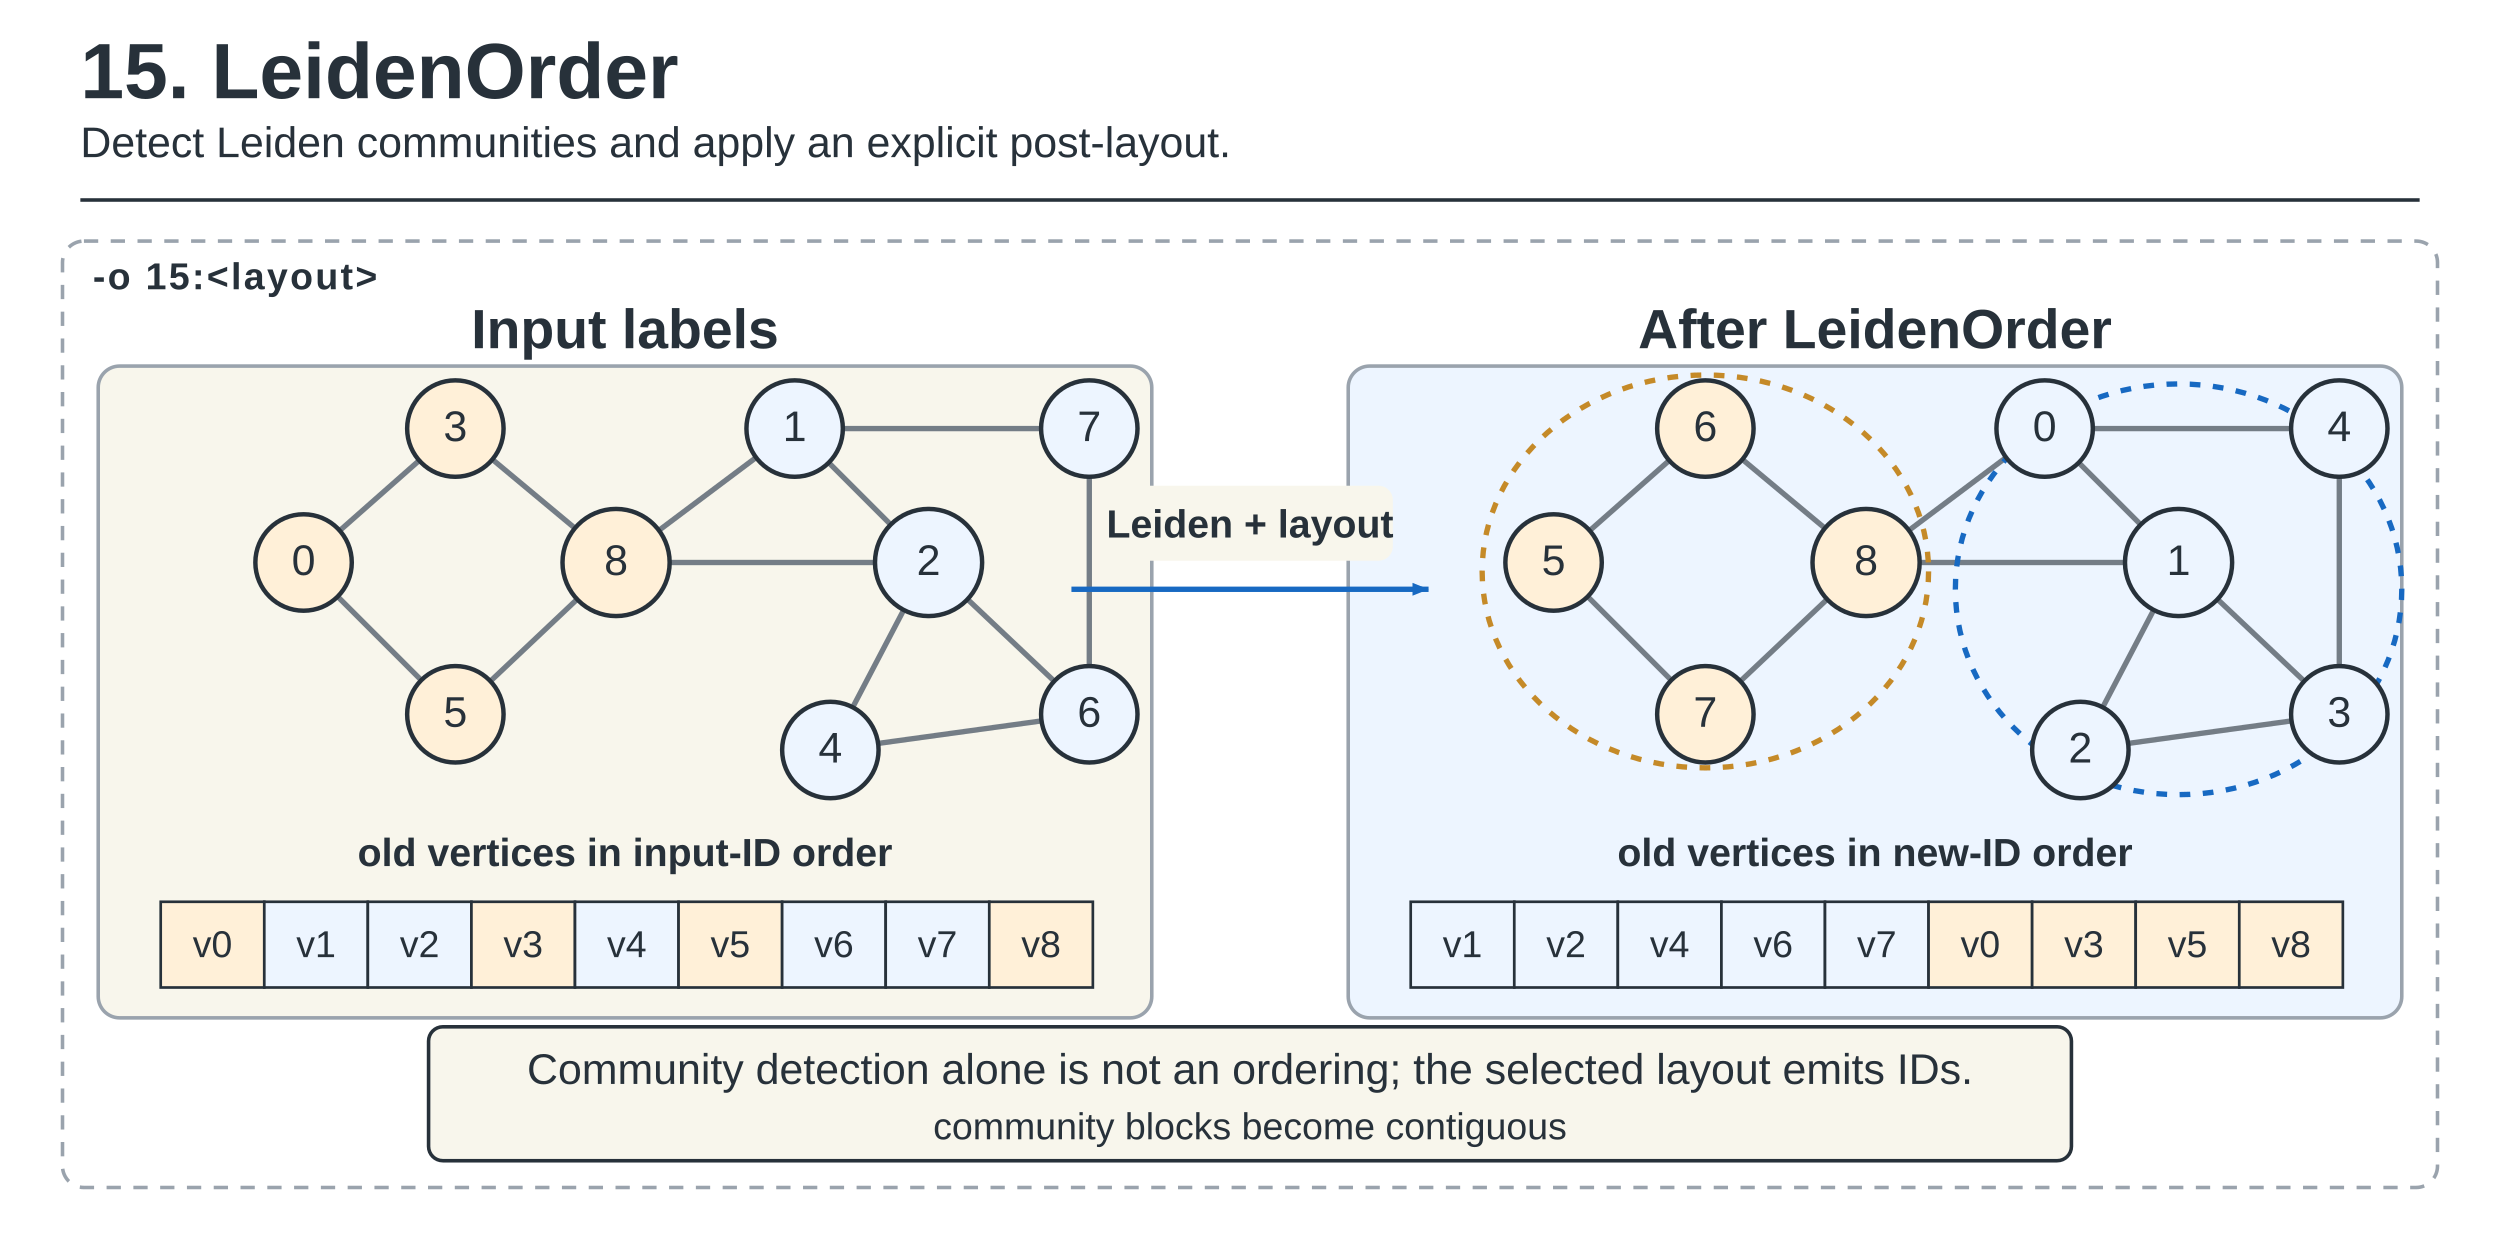
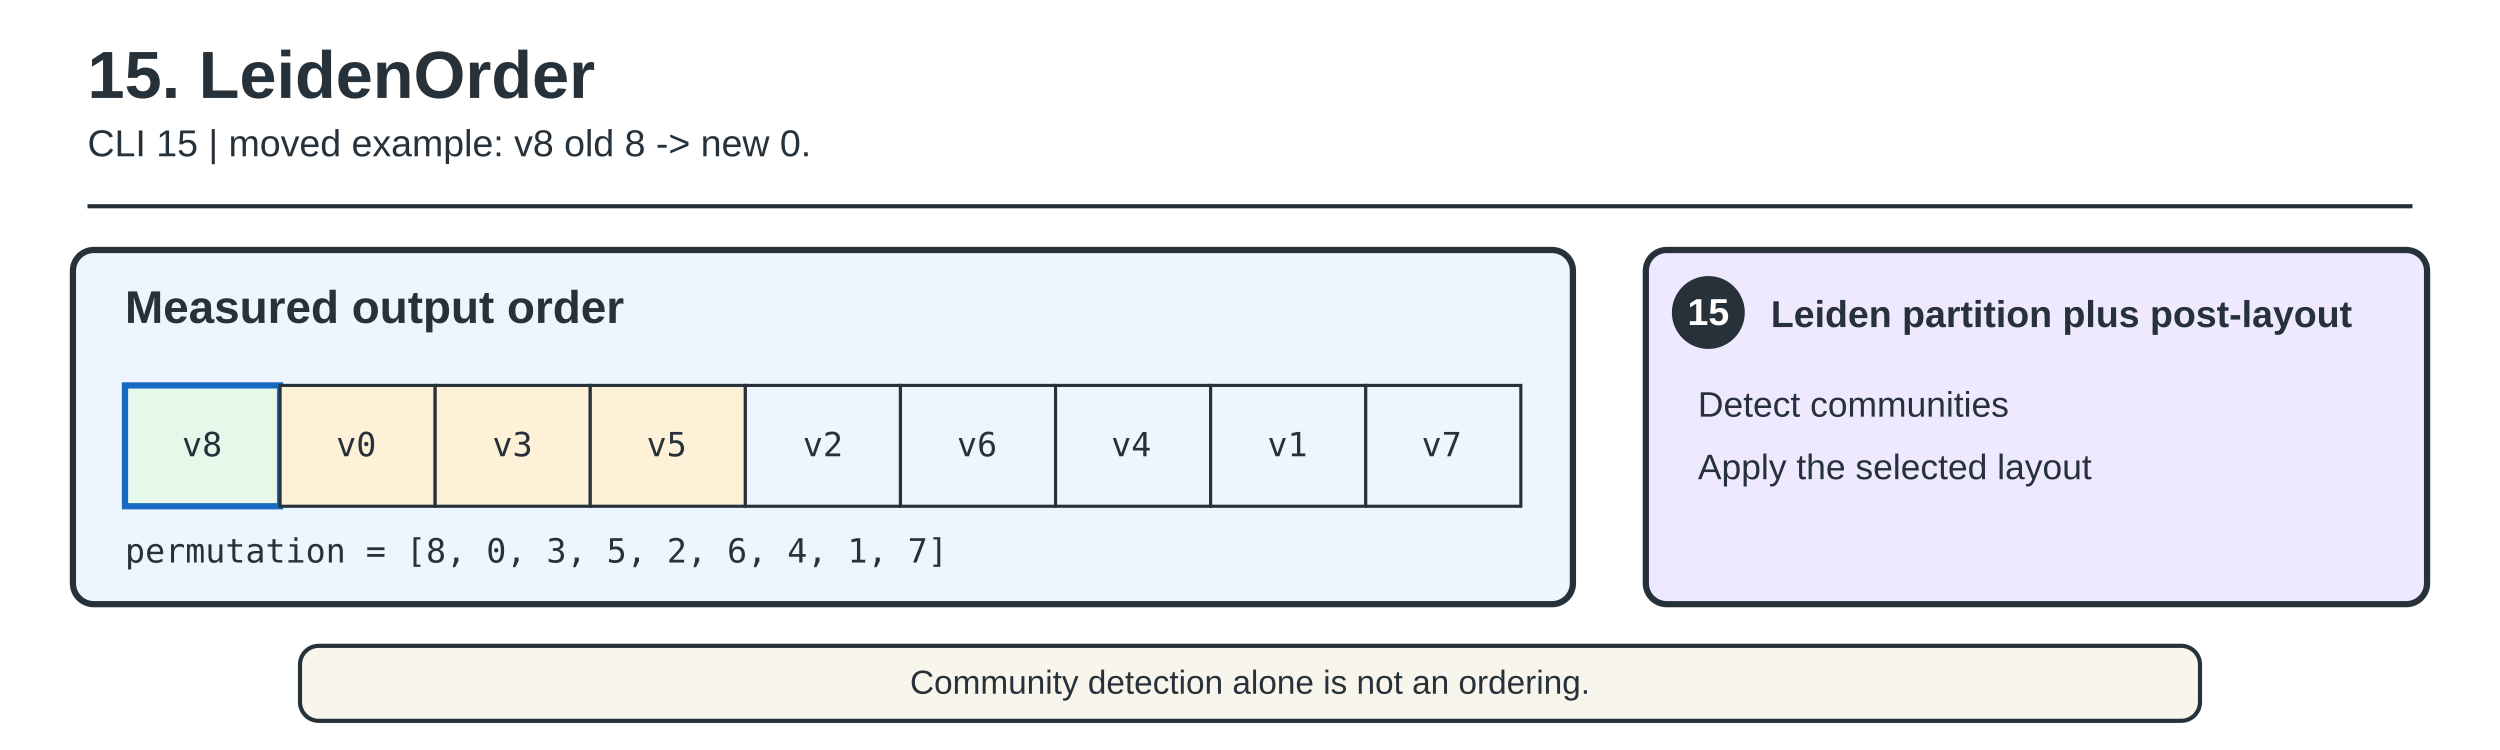
- <svg xmlns="http://www.w3.org/2000/svg" width="1400" height="700" viewBox="0 0 1400 700" role="img" aria-labelledby="title desc" fill="#27313A">
+ <svg xmlns="http://www.w3.org/2000/svg" width="1200" height="360" viewBox="0 0 1200 360" role="img" aria-labelledby="title desc" fill="#27313A">
  <defs>
-     <marker id="arrow" viewBox="0 0 10 8" markerWidth="9" markerHeight="8" refX="10" refY="4" orient="auto" markerUnits="userSpaceOnUse">
+     <marker id="arrow" viewBox="0 0 10 8" markerWidth="10" markerHeight="8" refX="10" refY="4" orient="auto" markerUnits="userSpaceOnUse">
      <path d="M0 0 L10 4 L0 8 Z" fill="#1769C2" />
-     </marker>
-     <marker id="edge-arrow" viewBox="0 0 8 6" markerWidth="7" markerHeight="6" refX="8" refY="3" orient="auto" markerUnits="userSpaceOnUse">
-       <path d="M0 0 L8 3 L0 6 Z" fill="#747D86" />
    </marker>
    <style>
      :root{color-scheme:light dark}
      @media(prefers-color-scheme:dark){
        [fill="#27313A"]{fill:#ECE7DD}[stroke="#27313A"]{stroke:#ECE7DD}
-         [fill="#FFFFFF"]{fill:#1E2327}
-         [fill="#F8F6EC"]{fill:#252A2E}[fill="#EDF5FF"]{fill:#273846}
-         [fill="#E7F7EA"]{fill:#24382A}[fill="#FFF0D8"]{fill:#3B3122}
-         [fill="#F7DEDC"]{fill:#3D292A}[fill="#EEE9FF"]{fill:#302C3C}
-         [stroke="#9AA3AD"]{stroke:#747D86}
+         [fill="#FFFFFF"]{fill:#1E2327}[fill="#F8F6EC"]{fill:#252A2E}
+         [fill="#EDF5FF"]{fill:#273846}[fill="#E7F7EA"]{fill:#24382A}
+         [fill="#FFF0D8"]{fill:#3B3122}[fill="#F7DEDC"]{fill:#3D292A}
+         [fill="#EEE9FF"]{fill:#302C3C}[stroke="#9AA3AD"]{stroke:#747D86}
+         [stroke="#1769C2"]{stroke:#63A8FF}[fill="#1769C2"]{fill:#63A8FF}
+         .arrow{stroke:#63A8FF!important}.edge{stroke:#ECE7DD!important}
      }
-       .sans{font-family:Arial,Helvetica,sans-serif}.title{font-size:44px;font-weight:700}
-       .subtitle{font-size:24px}.domain{font-size:21px;font-weight:700;letter-spacing:1.3px}
-       .heading{font-size:31px;font-weight:700}.body{font-size:24px}
-       .label{font-size:22px;font-weight:700}.small{font-size:21px}
-       .flow{fill:none;stroke:#1769C2;stroke-width:3;marker-end:url(#arrow)}
-           .graph-panel{stroke:#9AA3AD;stroke-width:2}
+       .sans{font-family:Arial,Helvetica,sans-serif}
+       .mono{font-family:"SFMono-Regular",Consolas,monospace}
+       .title{font-size:32px;font-weight:700}.subtitle{font-size:18px}
+       .domain{font-size:16px;font-weight:700;letter-spacing:1.2px}.heading{font-size:22px;font-weight:700}
+       .label{font-size:18px;font-weight:700}.body{font-size:17px}.small{font-size:16px}
+       .arrow{fill:none;stroke:#1769C2;stroke-width:3;marker-end:url(#arrow)}
+       .edge{stroke:#27313A;stroke-width:2.2}
    </style>
  </defs>
-   <rect width="1400" height="700" fill="#FFFFFF" />
-   <text x="45" y="55" class="sans title">15. LeidenOrder</text>
-   <text x="45" y="88" class="sans subtitle">Detect Leiden communities and apply an explicit post-layout.</text>
-   <line x1="45" y1="112" x2="1355" y2="112" stroke="#27313A" stroke-width="2" />
-   <rect x="35" y="135" width="1330" height="530" rx="12" fill="none" stroke="#9AA3AD" stroke-width="2" stroke-dasharray="8 7" />
-   <text x="52" y="162" class="sans domain">-o 15:&lt;layout&gt;</text>
-   <text x="350" y="195" text-anchor="middle" class="sans heading">Input labels</text>
-   <text x="1050" y="195" text-anchor="middle" class="sans heading">After LeidenOrder</text>
-   <rect x="55" y="205" width="590" height="365" rx="12" fill="#F8F6EC" class="graph-panel" />
-   <rect x="755" y="205" width="590" height="365" rx="12" fill="#EDF5FF" class="graph-panel" />
-   <line x1="170" y1="315" x2="255" y2="240" stroke="#747D86" stroke-width="3" />
-   <line x1="170" y1="315" x2="255" y2="400" stroke="#747D86" stroke-width="3" />
-   <line x1="255" y1="240" x2="345" y2="315" stroke="#747D86" stroke-width="3" />
-   <line x1="255" y1="400" x2="345" y2="315" stroke="#747D86" stroke-width="3" />
-   <line x1="345" y1="315" x2="445" y2="240" stroke="#747D86" stroke-width="3" />
-   <line x1="345" y1="315" x2="520" y2="315" stroke="#747D86" stroke-width="3" />
-   <line x1="445" y1="240" x2="520" y2="315" stroke="#747D86" stroke-width="3" />
-   <line x1="445" y1="240" x2="610" y2="240" stroke="#747D86" stroke-width="3" />
-   <line x1="520" y1="315" x2="465" y2="420" stroke="#747D86" stroke-width="3" />
-   <line x1="520" y1="315" x2="610" y2="400" stroke="#747D86" stroke-width="3" />
-   <line x1="465" y1="420" x2="610" y2="400" stroke="#747D86" stroke-width="3" />
-   <line x1="610" y1="400" x2="610" y2="240" stroke="#747D86" stroke-width="3" />
-   <circle cx="170" cy="315" r="27" fill="#FFF0D8" stroke="#27313A" stroke-width="2.5" />
-   <text x="170" y="322" text-anchor="middle" class="sans body">0</text>
-   <circle cx="255" cy="240" r="27" fill="#FFF0D8" stroke="#27313A" stroke-width="2.5" />
-   <text x="255" y="247" text-anchor="middle" class="sans body">3</text>
-   <circle cx="255" cy="400" r="27" fill="#FFF0D8" stroke="#27313A" stroke-width="2.5" />
-   <text x="255" y="407" text-anchor="middle" class="sans body">5</text>
-   <circle cx="345" cy="315" r="30" fill="#FFF0D8" stroke="#27313A" stroke-width="2.5" />
-   <text x="345" y="322" text-anchor="middle" class="sans body">8</text>
-   <circle cx="445" cy="240" r="27" fill="#EDF5FF" stroke="#27313A" stroke-width="2.5" />
-   <text x="445" y="247" text-anchor="middle" class="sans body">1</text>
-   <circle cx="520" cy="315" r="30" fill="#EDF5FF" stroke="#27313A" stroke-width="2.5" />
-   <text x="520" y="322" text-anchor="middle" class="sans body">2</text>
-   <circle cx="465" cy="420" r="27" fill="#EDF5FF" stroke="#27313A" stroke-width="2.5" />
-   <text x="465" y="427" text-anchor="middle" class="sans body">4</text>
-   <circle cx="610" cy="400" r="27" fill="#EDF5FF" stroke="#27313A" stroke-width="2.5" />
-   <text x="610" y="407" text-anchor="middle" class="sans body">6</text>
-   <circle cx="610" cy="240" r="27" fill="#EDF5FF" stroke="#27313A" stroke-width="2.5" />
-   <text x="610" y="247" text-anchor="middle" class="sans body">7</text>
-   <path d="M600 330 H800" class="flow" />
-   <rect x="620" y="272" width="160" height="42" rx="8" fill="#F8F6EC" />
-   <text x="700" y="301" text-anchor="middle" class="sans label">Leiden + layout</text>
-   <line x1="870" y1="315" x2="955" y2="240" stroke="#747D86" stroke-width="3" />
-   <line x1="870" y1="315" x2="955" y2="400" stroke="#747D86" stroke-width="3" />
-   <line x1="955" y1="240" x2="1045" y2="315" stroke="#747D86" stroke-width="3" />
-   <line x1="955" y1="400" x2="1045" y2="315" stroke="#747D86" stroke-width="3" />
-   <line x1="1045" y1="315" x2="1145" y2="240" stroke="#747D86" stroke-width="3" />
-   <line x1="1045" y1="315" x2="1220" y2="315" stroke="#747D86" stroke-width="3" />
-   <line x1="1145" y1="240" x2="1220" y2="315" stroke="#747D86" stroke-width="3" />
-   <line x1="1145" y1="240" x2="1310" y2="240" stroke="#747D86" stroke-width="3" />
-   <line x1="1220" y1="315" x2="1165" y2="420" stroke="#747D86" stroke-width="3" />
-   <line x1="1220" y1="315" x2="1310" y2="400" stroke="#747D86" stroke-width="3" />
-   <line x1="1165" y1="420" x2="1310" y2="400" stroke="#747D86" stroke-width="3" />
-   <line x1="1310" y1="400" x2="1310" y2="240" stroke="#747D86" stroke-width="3" />
-   <ellipse cx="955" cy="320" rx="125" ry="110" fill="none" stroke="#C58A28" stroke-width="3" stroke-dasharray="6 7" />
-   <ellipse cx="1220" cy="330" rx="125" ry="115" fill="none" stroke="#1769C2" stroke-width="3" stroke-dasharray="6 7" />
-   <circle cx="870" cy="315" r="27" fill="#FFF0D8" stroke="#27313A" stroke-width="2.5" />
-   <text x="870" y="322" text-anchor="middle" class="sans body">5</text>
-   <circle cx="955" cy="240" r="27" fill="#FFF0D8" stroke="#27313A" stroke-width="2.5" />
-   <text x="955" y="247" text-anchor="middle" class="sans body">6</text>
-   <circle cx="955" cy="400" r="27" fill="#FFF0D8" stroke="#27313A" stroke-width="2.5" />
-   <text x="955" y="407" text-anchor="middle" class="sans body">7</text>
-   <circle cx="1045" cy="315" r="30" fill="#FFF0D8" stroke="#27313A" stroke-width="2.5" />
-   <text x="1045" y="322" text-anchor="middle" class="sans body">8</text>
-   <circle cx="1145" cy="240" r="27" fill="#EDF5FF" stroke="#27313A" stroke-width="2.5" />
-   <text x="1145" y="247" text-anchor="middle" class="sans body">0</text>
-   <circle cx="1220" cy="315" r="30" fill="#EDF5FF" stroke="#27313A" stroke-width="2.5" />
-   <text x="1220" y="322" text-anchor="middle" class="sans body">1</text>
-   <circle cx="1165" cy="420" r="27" fill="#EDF5FF" stroke="#27313A" stroke-width="2.5" />
-   <text x="1165" y="427" text-anchor="middle" class="sans body">2</text>
-   <circle cx="1310" cy="400" r="27" fill="#EDF5FF" stroke="#27313A" stroke-width="2.5" />
-   <text x="1310" y="407" text-anchor="middle" class="sans body">3</text>
-   <circle cx="1310" cy="240" r="27" fill="#EDF5FF" stroke="#27313A" stroke-width="2.5" />
-   <text x="1310" y="247" text-anchor="middle" class="sans body">4</text>
-   <text x="350" y="485" text-anchor="middle" class="sans label">old vertices in input-ID order</text>
-   <text x="1050" y="485" text-anchor="middle" class="sans label">old vertices in new-ID order</text>
-   <rect x="90" y="505" width="58" height="48" fill="#FFF0D8" stroke="#27313A" stroke-width="1.5" />
-   <text x="119" y="536" text-anchor="middle" class="sans small">v0</text>
-   <rect x="148" y="505" width="58" height="48" fill="#EDF5FF" stroke="#27313A" stroke-width="1.5" />
-   <text x="177" y="536" text-anchor="middle" class="sans small">v1</text>
-   <rect x="206" y="505" width="58" height="48" fill="#EDF5FF" stroke="#27313A" stroke-width="1.5" />
-   <text x="235" y="536" text-anchor="middle" class="sans small">v2</text>
-   <rect x="264" y="505" width="58" height="48" fill="#FFF0D8" stroke="#27313A" stroke-width="1.5" />
-   <text x="293" y="536" text-anchor="middle" class="sans small">v3</text>
-   <rect x="322" y="505" width="58" height="48" fill="#EDF5FF" stroke="#27313A" stroke-width="1.5" />
-   <text x="351" y="536" text-anchor="middle" class="sans small">v4</text>
-   <rect x="380" y="505" width="58" height="48" fill="#FFF0D8" stroke="#27313A" stroke-width="1.5" />
-   <text x="409" y="536" text-anchor="middle" class="sans small">v5</text>
-   <rect x="438" y="505" width="58" height="48" fill="#EDF5FF" stroke="#27313A" stroke-width="1.5" />
-   <text x="467" y="536" text-anchor="middle" class="sans small">v6</text>
-   <rect x="496" y="505" width="58" height="48" fill="#EDF5FF" stroke="#27313A" stroke-width="1.5" />
-   <text x="525" y="536" text-anchor="middle" class="sans small">v7</text>
-   <rect x="554" y="505" width="58" height="48" fill="#FFF0D8" stroke="#27313A" stroke-width="1.5" />
-   <text x="583" y="536" text-anchor="middle" class="sans small">v8</text>
-   <rect x="790" y="505" width="58" height="48" fill="#EDF5FF" stroke="#27313A" stroke-width="1.5" />
-   <text x="819" y="536" text-anchor="middle" class="sans small">v1</text>
-   <rect x="848" y="505" width="58" height="48" fill="#EDF5FF" stroke="#27313A" stroke-width="1.5" />
-   <text x="877" y="536" text-anchor="middle" class="sans small">v2</text>
-   <rect x="906" y="505" width="58" height="48" fill="#EDF5FF" stroke="#27313A" stroke-width="1.5" />
-   <text x="935" y="536" text-anchor="middle" class="sans small">v4</text>
-   <rect x="964" y="505" width="58" height="48" fill="#EDF5FF" stroke="#27313A" stroke-width="1.5" />
-   <text x="993" y="536" text-anchor="middle" class="sans small">v6</text>
-   <rect x="1022" y="505" width="58" height="48" fill="#EDF5FF" stroke="#27313A" stroke-width="1.5" />
-   <text x="1051" y="536" text-anchor="middle" class="sans small">v7</text>
-   <rect x="1080" y="505" width="58" height="48" fill="#FFF0D8" stroke="#27313A" stroke-width="1.5" />
-   <text x="1109" y="536" text-anchor="middle" class="sans small">v0</text>
-   <rect x="1138" y="505" width="58" height="48" fill="#FFF0D8" stroke="#27313A" stroke-width="1.5" />
-   <text x="1167" y="536" text-anchor="middle" class="sans small">v3</text>
-   <rect x="1196" y="505" width="58" height="48" fill="#FFF0D8" stroke="#27313A" stroke-width="1.5" />
-   <text x="1225" y="536" text-anchor="middle" class="sans small">v5</text>
-   <rect x="1254" y="505" width="58" height="48" fill="#FFF0D8" stroke="#27313A" stroke-width="1.5" />
-   <text x="1283" y="536" text-anchor="middle" class="sans small">v8</text>
-   <rect x="240" y="575" width="920" height="75" rx="8" fill="#F8F6EC" stroke="#27313A" stroke-width="2" />
-   <text x="700" y="607" text-anchor="middle" class="sans body">Community detection alone is not an ordering; the selected layout emits IDs.</text>
-   <text x="700" y="638" text-anchor="middle" class="sans small">community blocks become contiguous</text>
+   <rect width="1200" height="360" fill="#FFFFFF" />
+   <text x="42" y="47" class="sans title">15. LeidenOrder</text>
+   <text x="42" y="75" class="sans subtitle">CLI 15 | moved example: v8 old 8 -&gt; new 0.</text>
+   <line x1="42" y1="99" x2="1158" y2="99" stroke="#27313A" stroke-width="2" />
+   <rect x="35" y="120" width="720" height="170" rx="10" fill="#EDF5FF" stroke="#27313A" stroke-width="3" />
+   <text x="60" y="155" class="sans heading">Measured output order</text>
+   <rect x="60.00" y="185" width="74.44" height="58" fill="#E7F7EA" stroke="#1769C2" stroke-width="3" />
+   <text x="97" y="219" class="mono small" text-anchor="middle">v8</text>
+   <rect x="134.44" y="185" width="74.44" height="58" fill="#FFF0D8" stroke="#27313A" stroke-width="1.5" />
+   <text x="171" y="219" class="mono small" text-anchor="middle">v0</text>
+   <rect x="208.89" y="185" width="74.44" height="58" fill="#FFF0D8" stroke="#27313A" stroke-width="1.5" />
+   <text x="246" y="219" class="mono small" text-anchor="middle">v3</text>
+   <rect x="283.33" y="185" width="74.44" height="58" fill="#FFF0D8" stroke="#27313A" stroke-width="1.5" />
+   <text x="320" y="219" class="mono small" text-anchor="middle">v5</text>
+   <rect x="357.78" y="185" width="74.44" height="58" fill="#EDF5FF" stroke="#27313A" stroke-width="1.5" />
+   <text x="395" y="219" class="mono small" text-anchor="middle">v2</text>
+   <rect x="432.22" y="185" width="74.44" height="58" fill="#EDF5FF" stroke="#27313A" stroke-width="1.5" />
+   <text x="469" y="219" class="mono small" text-anchor="middle">v6</text>
+   <rect x="506.67" y="185" width="74.44" height="58" fill="#EDF5FF" stroke="#27313A" stroke-width="1.5" />
+   <text x="543" y="219" class="mono small" text-anchor="middle">v4</text>
+   <rect x="581.11" y="185" width="74.44" height="58" fill="#EDF5FF" stroke="#27313A" stroke-width="1.5" />
+   <text x="618" y="219" class="mono small" text-anchor="middle">v1</text>
+   <rect x="655.56" y="185" width="74.44" height="58" fill="#EDF5FF" stroke="#27313A" stroke-width="1.5" />
+   <text x="692" y="219" class="mono small" text-anchor="middle">v7</text>
+   <text x="60" y="270" class="mono small">permutation = [8, 0, 3, 5, 2, 6, 4, 1, 7]</text>
+   <rect x="790" y="120" width="375" height="170" rx="10" fill="#EEE9FF" stroke="#27313A" stroke-width="3" />
+   <circle cx="820" cy="150" r="17" fill="#27313A" stroke="#27313A" stroke-width="1" />
+   <text x="820" y="156" class="sans label" text-anchor="middle" fill="#FFFFFF">15</text>
+   <text x="850" y="157" class="sans label">Leiden partition plus post-layout</text>
+   <text x="815" y="200" class="sans body">Detect communities</text>
+   <text x="815" y="230" class="sans body">Apply the selected layout</text>
+   <rect x="144" y="310" width="912" height="36" rx="9" fill="#F8F6EC" stroke="#27313A" stroke-width="2" />
+   <text x="600" y="333" class="sans small" text-anchor="middle">Community detection alone is not an ordering.</text>
</svg>
